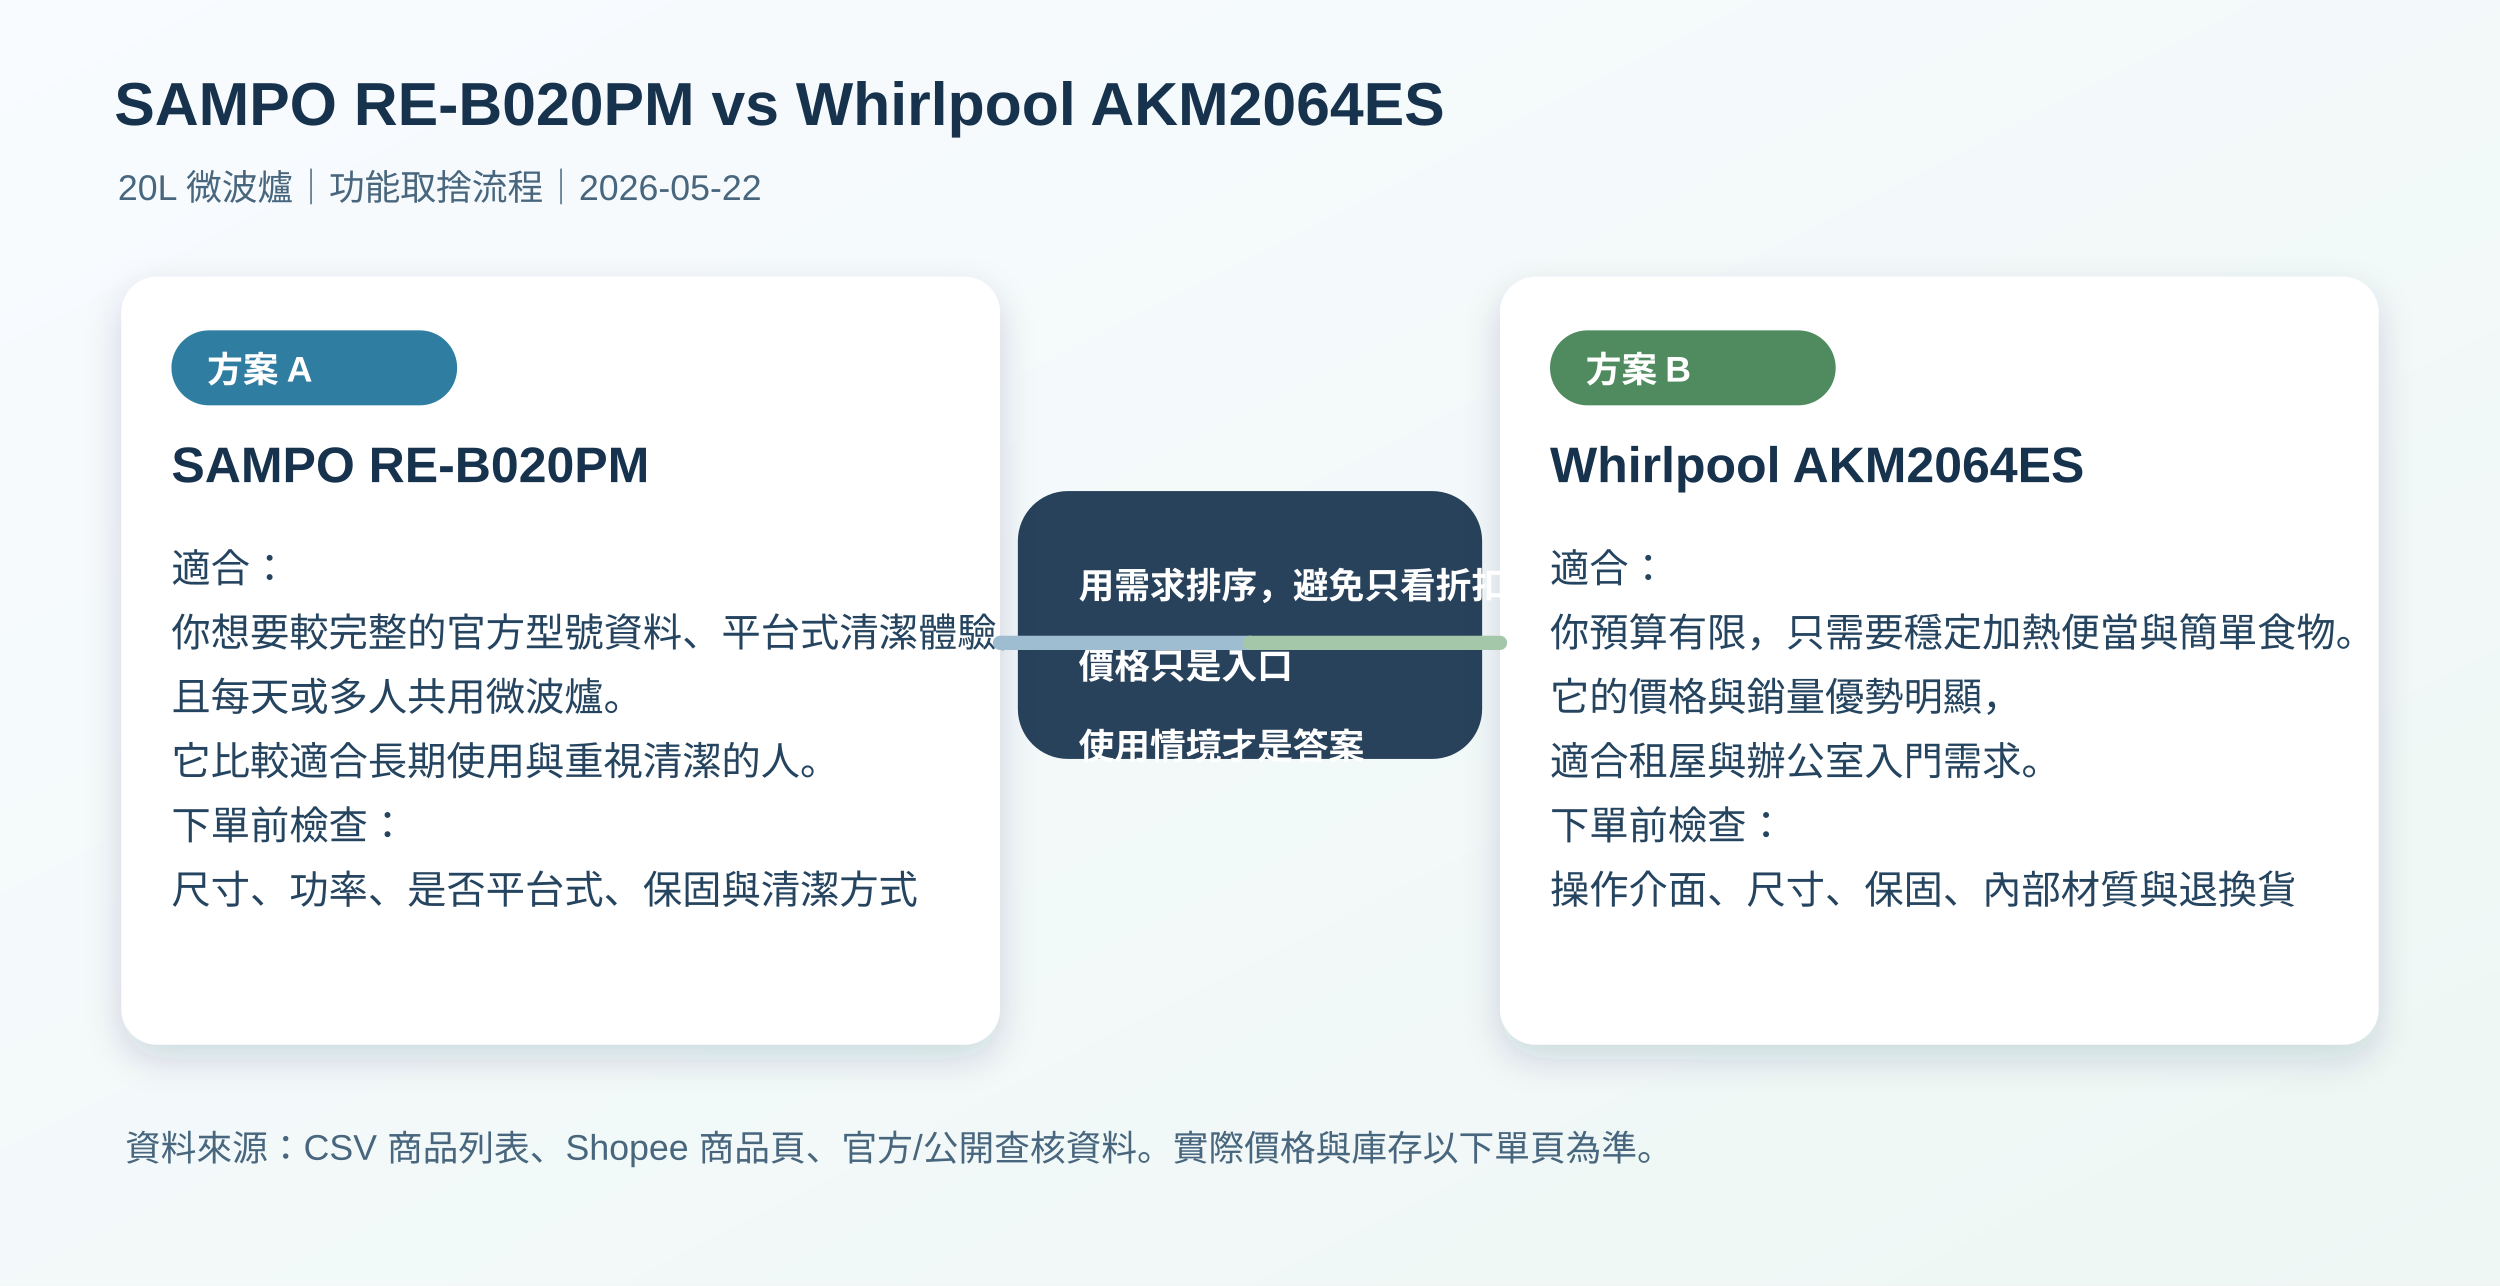
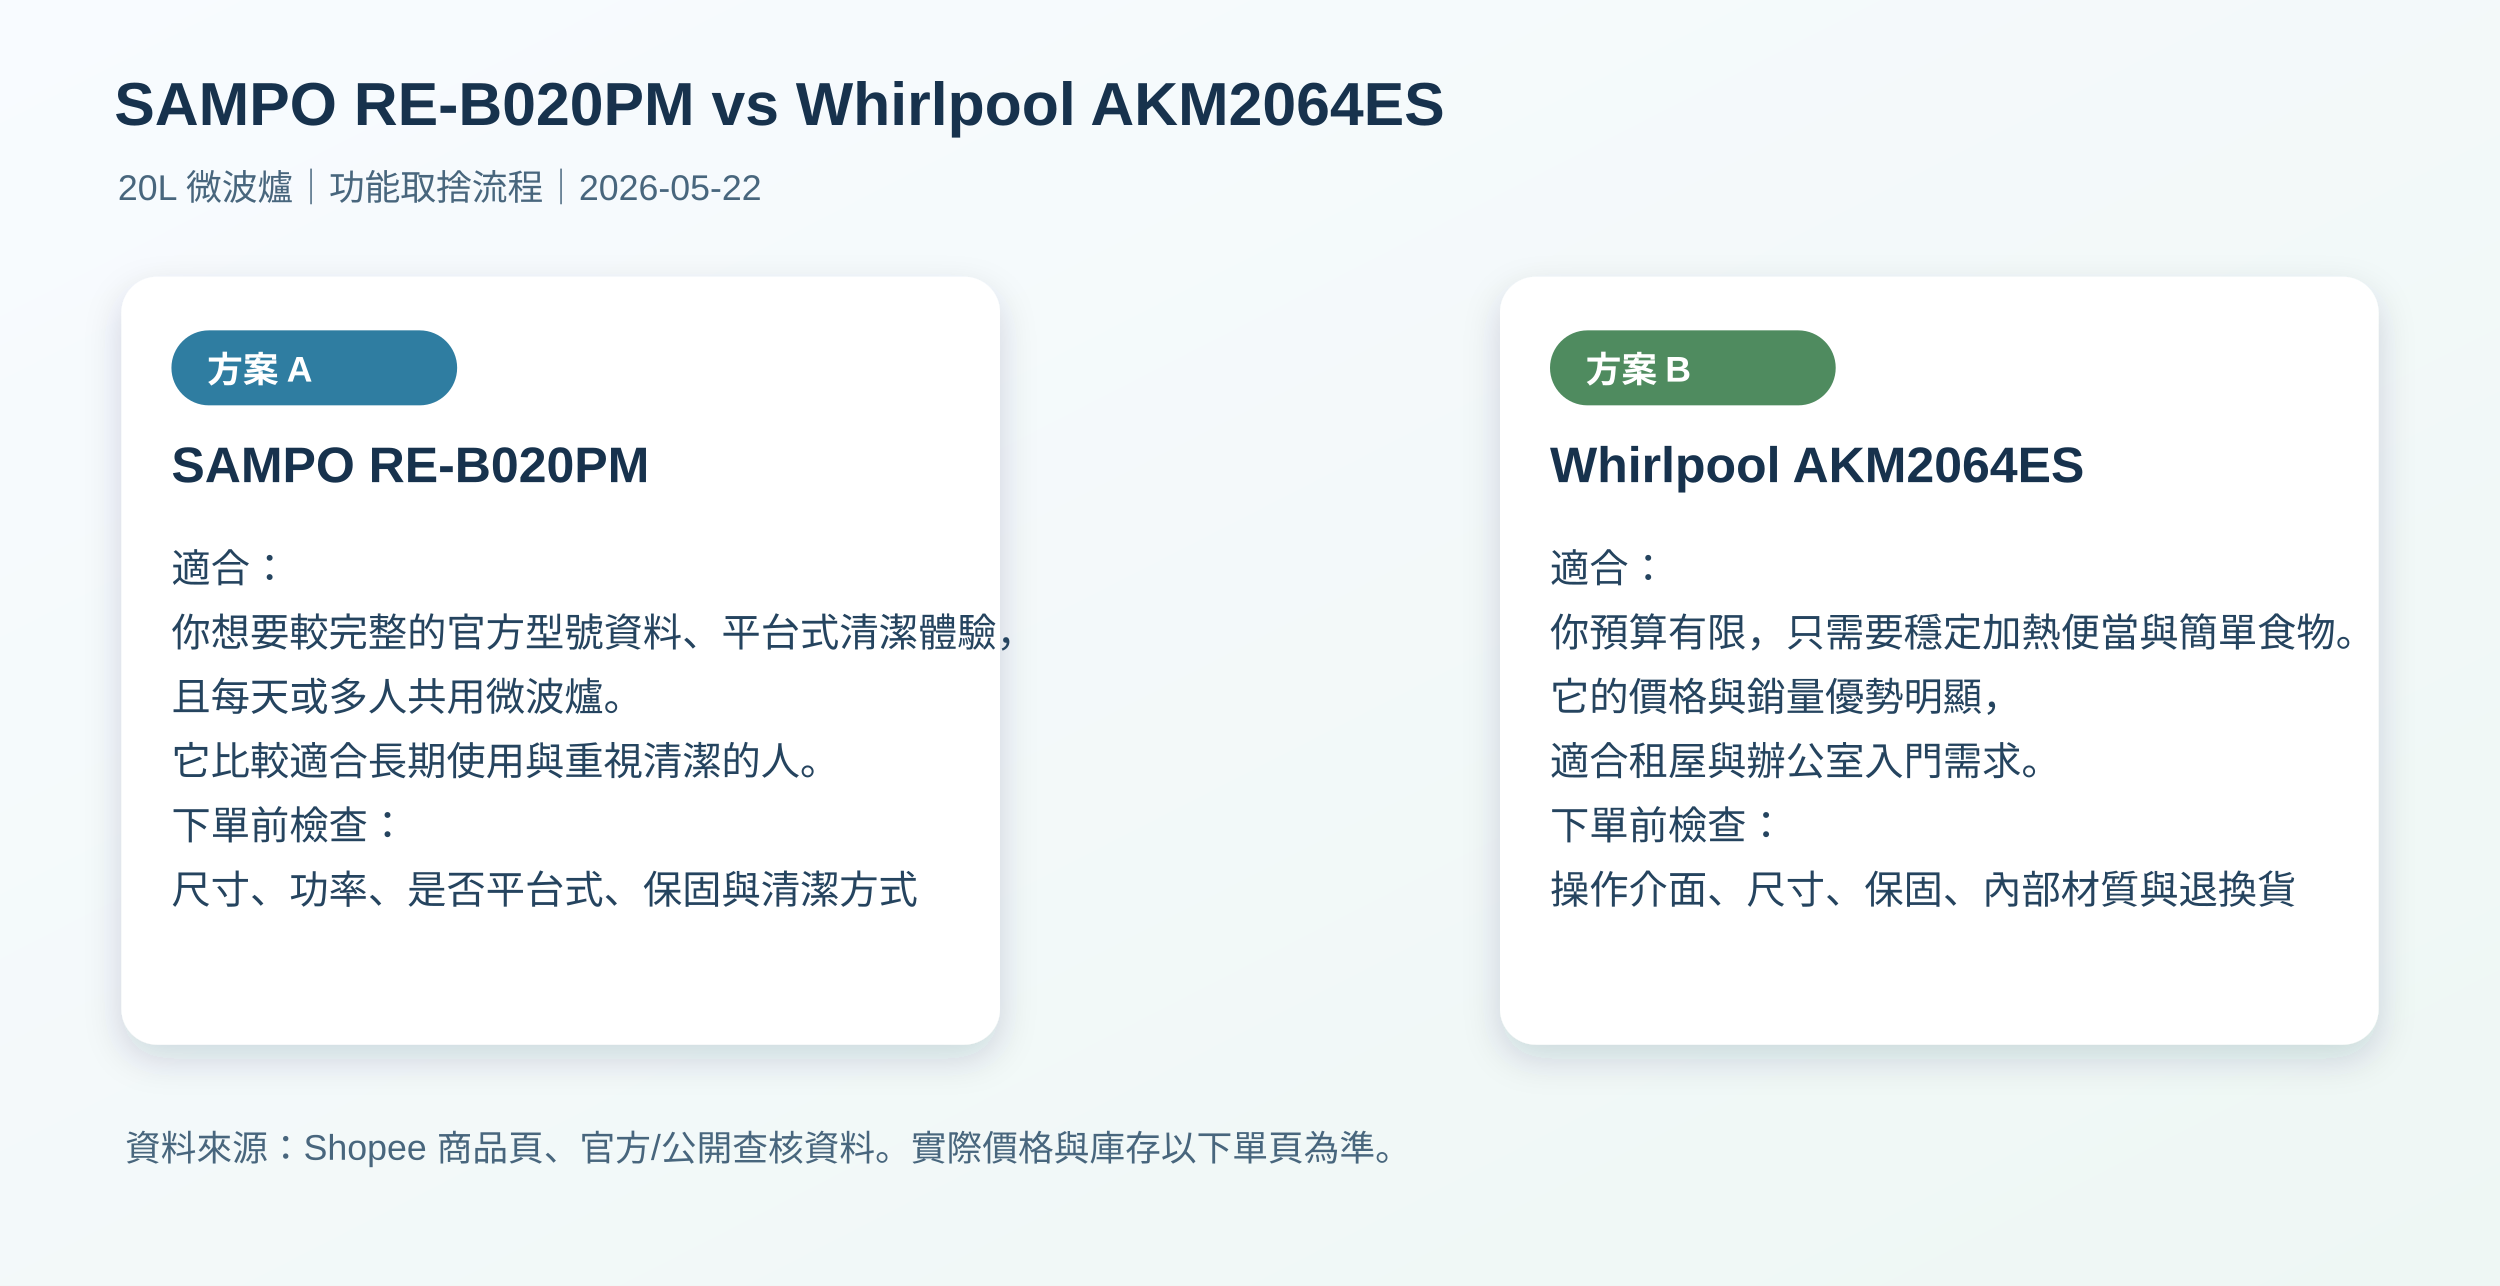
<svg xmlns="http://www.w3.org/2000/svg" width="1400" height="720" viewBox="0 0 1400 720" role="img" aria-labelledby="title desc">
  <defs>
    <linearGradient id="bg" x1="0" x2="1" y1="0" y2="1">
      <stop offset="0%" stop-color="#f8fbff" />
      <stop offset="100%" stop-color="#eef7f4" />
    </linearGradient>
    <filter id="shadow" x="-10%" y="-10%" width="120%" height="120%">
      <feDropShadow dx="0" dy="8" stdDeviation="10" flood-color="#17324d" flood-opacity="0.16" />
    </filter>
  </defs>
  <style>
    .title { font: 700 34px "Noto Sans TC", "Microsoft JhengHei", Arial, sans-serif; fill: #17324d; }
    .small { font: 500 20px "Noto Sans TC", "Microsoft JhengHei", Arial, sans-serif; fill: #48667d; }
    .label { font: 700 28px "Noto Sans TC", "Microsoft JhengHei", Arial, sans-serif; fill: #17324d; }
    .body { font: 500 22px "Noto Sans TC", "Microsoft JhengHei", Arial, sans-serif; fill: #25445f; }
    .pill { font: 700 20px "Noto Sans TC", "Microsoft JhengHei", Arial, sans-serif; fill: #ffffff; }
  </style>
  <rect width="1400" height="720" fill="url(#bg)" />
  <text x="64" y="70" class="title">SAMPO RE-B020PM vs Whirlpool AKM2064ES</text>
  <text x="66" y="112" class="small">20L 微波爐｜功能取捨流程｜2026-05-22</text>
  <rect x="68" y="155" width="492" height="430" rx="20" fill="#ffffff" filter="url(#shadow)" />
  <rect x="840" y="155" width="492" height="430" rx="20" fill="#ffffff" filter="url(#shadow)" />
  <rect x="96" y="185" width="160" height="42" rx="21" fill="#2f7da1" />
  <rect x="868" y="185" width="160" height="42" rx="21" fill="#4f8b5f" />
  <text x="116" y="214" class="pill">方案 A</text>
  <text x="888" y="214" class="pill">方案 B</text>
  <text x="96" y="270" class="label">SAMPO RE-B020PM</text>
  <text x="868" y="270" class="label">Whirlpool AKM2064ES</text>
  <text x="96" y="326" class="body">適合：</text>
  <text x="96" y="362" class="body">你想要較完整的官方型號資料、平台式清潔體驗，</text>
  <text x="96" y="398" class="body">且每天或多人共用微波爐。</text>
  <text x="96" y="434" class="body">它比較適合長期使用與重視清潔的人。</text>
  <text x="96" y="470" class="body">下單前檢查：</text>
  <text x="96" y="506" class="body">尺寸、功率、是否平台式、保固與清潔方式</text>
  <text x="868" y="326" class="body">適合：</text>
  <text x="868" y="362" class="body">你預算有限，只需要穩定加熱便當與簡單食物。</text>
  <text x="868" y="398" class="body">它的價格與銷量優勢明顯，</text>
  <text x="868" y="434" class="body">適合租屋與辦公室入門需求。</text>
  <text x="868" y="470" class="body">下單前檢查：</text>
  <text x="868" y="506" class="body">操作介面、尺寸、保固、內部材質與退換貨</text>
-   <rect x="570" y="275" width="260" height="150" rx="28" fill="#17324d" opacity="0.92" />
-   <text x="604" y="335" class="pill">用需求排序，避免只看折扣</text>
-   <text x="604" y="380" class="pill">價格只是入口</text>
-   <text x="604" y="425" class="pill">使用情境才是答案</text>
-   <path d="M560 360 C625 360 650 360 700 360" stroke="#9fbdd0" stroke-width="8" stroke-linecap="round" />
-   <path d="M840 360 C775 360 750 360 700 360" stroke="#a5c7a9" stroke-width="8" stroke-linecap="round" />
-   <text x="70" y="650" class="small">資料來源：CSV 商品列表、Shopee 商品頁、官方/公開查核資料。實際價格與庫存以下單頁為準。</text>
+   <text x="70" y="650" class="small">資料來源：Shopee 商品頁、官方/公開查核資料。實際價格與庫存以下單頁為準。</text>
</svg>
